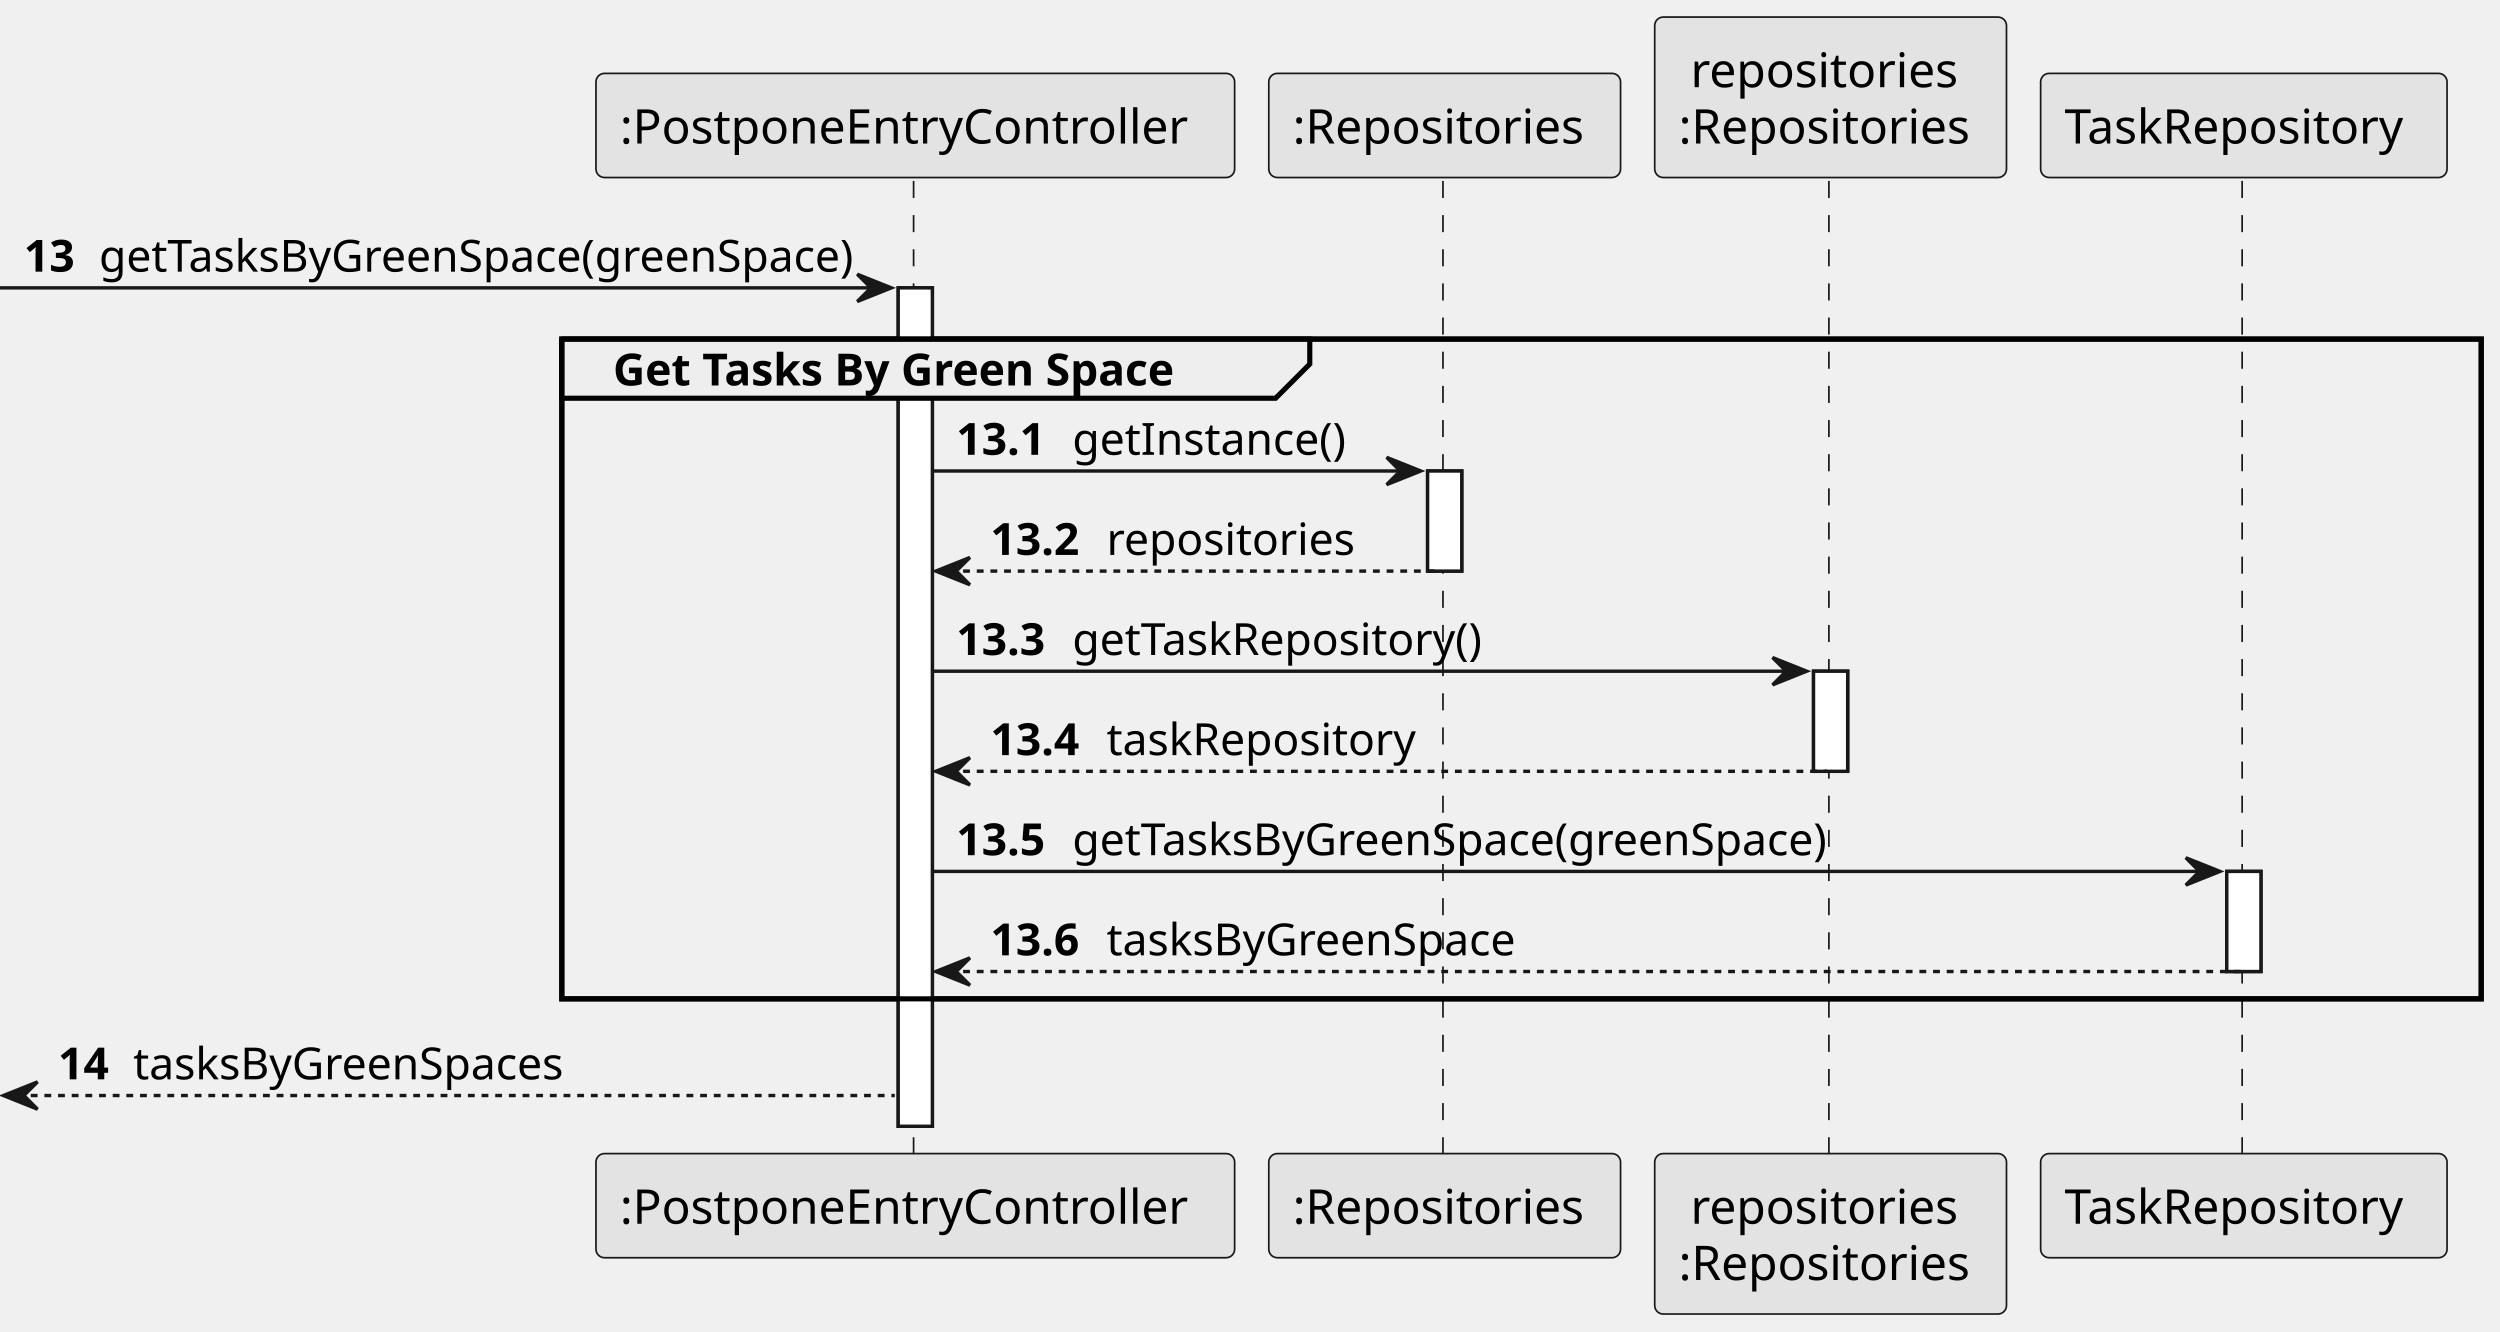
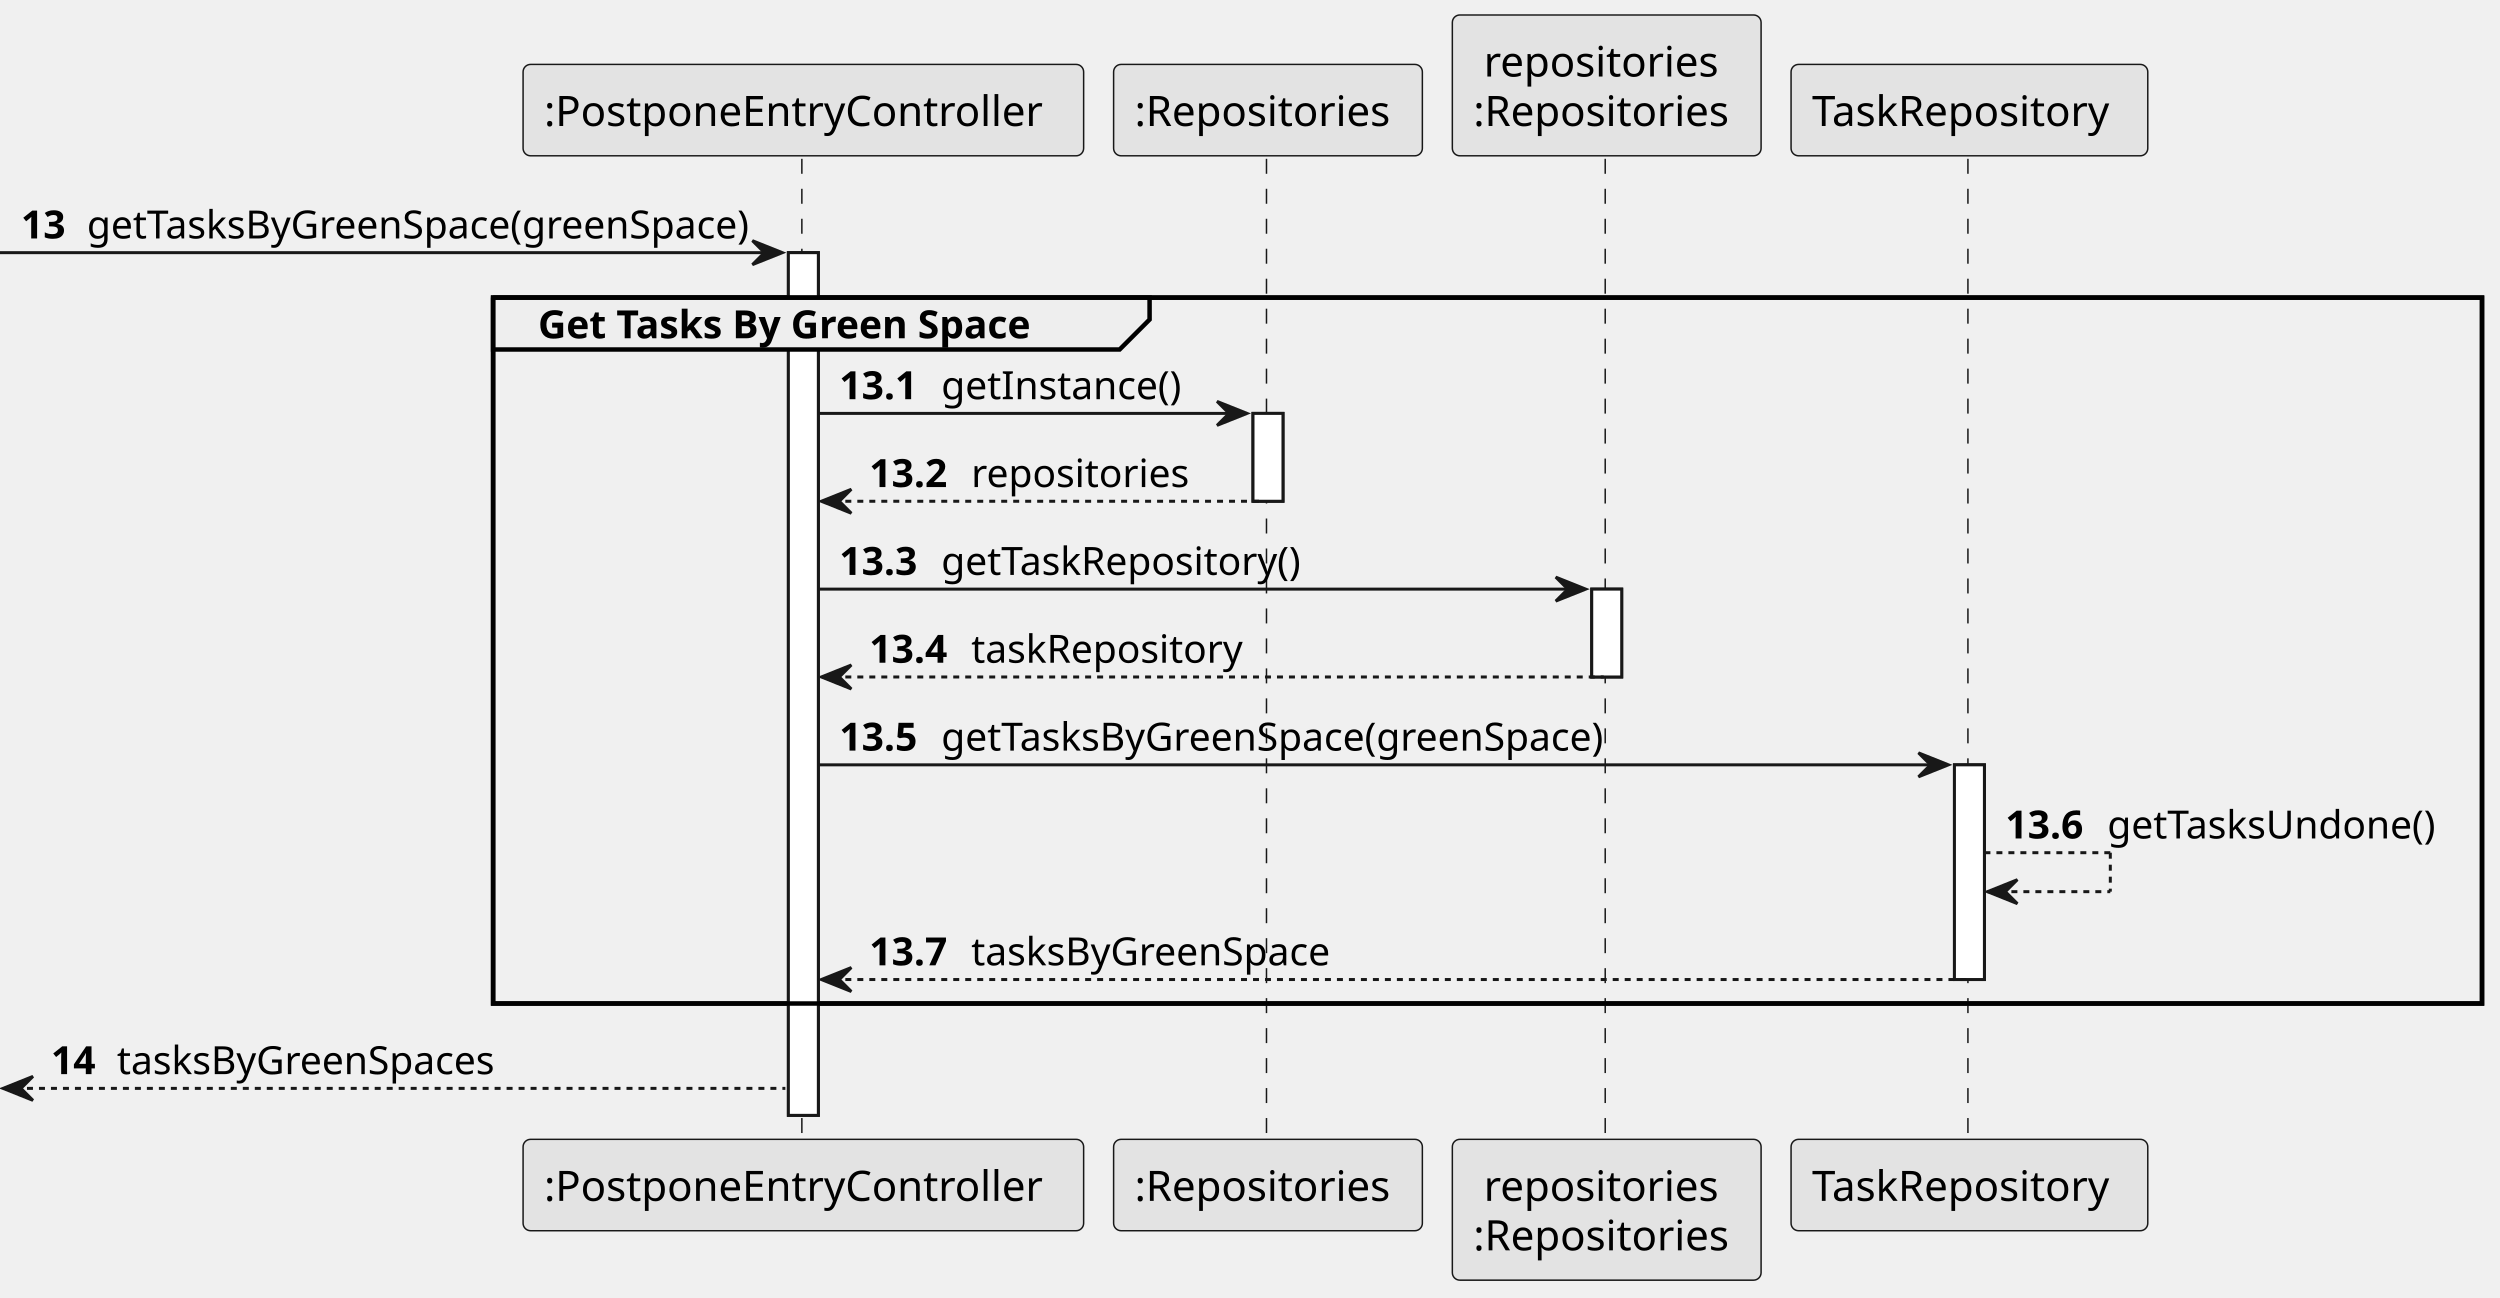
- <svg xmlns="http://www.w3.org/2000/svg" contentStyleType="text/css" height="390px" preserveAspectRatio="none" style="width:732px;height:390px;background:#FFFFFF;" version="1.1" viewBox="0 0 732 390" width="732px" zoomAndPan="magnify">
+ <svg xmlns="http://www.w3.org/2000/svg" contentStyleType="text/css" height="433px" preserveAspectRatio="none" style="width:834px;height:433px;background:#FFFFFF;" version="1.1" viewBox="0 0 834 433" width="834px" zoomAndPan="magnify">
  <defs />
  <g>
-     <rect fill="#FFFFFF" height="245.484" style="stroke:#181818;stroke-width:1.0;" width="10" x="263" y="84.287" />
+     <rect fill="#FFFFFF" height="287.795" style="stroke:#181818;stroke-width:1.0;" width="10" x="263" y="84.287" />
    <rect fill="#FFFFFF" height="29.311" style="stroke:#181818;stroke-width:1.0;" width="10" x="418" y="137.908" />
    <rect fill="#FFFFFF" height="29.311" style="stroke:#181818;stroke-width:1.0;" width="10" x="531" y="196.529" />
-     <rect fill="#FFFFFF" height="29.311" style="stroke:#181818;stroke-width:1.0;" width="10" x="652" y="255.15" />
-     <rect fill="none" height="193.174" style="stroke:#000000;stroke-width:1.5;" width="562" x="164.5" y="99.287" />
-     <line style="stroke:#181818;stroke-width:0.5;stroke-dasharray:5.0,5.0;" x1="267.5" x2="267.5" y1="52.977" y2="338.772" />
-     <line style="stroke:#181818;stroke-width:0.5;stroke-dasharray:5.0,5.0;" x1="422.5" x2="422.5" y1="52.977" y2="338.772" />
-     <line style="stroke:#181818;stroke-width:0.5;stroke-dasharray:5.0,5.0;" x1="535.5" x2="535.5" y1="52.977" y2="338.772" />
-     <line style="stroke:#181818;stroke-width:0.5;stroke-dasharray:5.0,5.0;" x1="656.5" x2="656.5" y1="52.977" y2="338.772" />
+     <rect fill="#FFFFFF" height="71.621" style="stroke:#181818;stroke-width:1.0;" width="10" x="652" y="255.15" />
+     <rect fill="none" height="235.484" style="stroke:#000000;stroke-width:1.5;" width="663.5" x="164.5" y="99.287" />
+     <line style="stroke:#181818;stroke-width:0.5;stroke-dasharray:5.0,5.0;" x1="267.5" x2="267.5" y1="52.977" y2="381.082" />
+     <line style="stroke:#181818;stroke-width:0.5;stroke-dasharray:5.0,5.0;" x1="422.5" x2="422.5" y1="52.977" y2="381.082" />
+     <line style="stroke:#181818;stroke-width:0.5;stroke-dasharray:5.0,5.0;" x1="535.5" x2="535.5" y1="52.977" y2="381.082" />
+     <line style="stroke:#181818;stroke-width:0.5;stroke-dasharray:5.0,5.0;" x1="656.5" x2="656.5" y1="52.977" y2="381.082" />
    <rect fill="#E3E3E3" height="30.488" rx="2.5" ry="2.5" style="stroke:#181818;stroke-width:0.5;" width="187" x="174.5" y="21.488" />
    <text fill="#000000" font-family="sans-serif" font-size="14" lengthAdjust="spacing" textLength="173" x="181.5" y="42.023">:PostponeEntryController</text>
-     <rect fill="#E3E3E3" height="30.488" rx="2.5" ry="2.5" style="stroke:#181818;stroke-width:0.5;" width="187" x="174.5" y="337.772" />
-     <text fill="#000000" font-family="sans-serif" font-size="14" lengthAdjust="spacing" textLength="173" x="181.5" y="358.307">:PostponeEntryController</text>
+     <rect fill="#E3E3E3" height="30.488" rx="2.5" ry="2.5" style="stroke:#181818;stroke-width:0.5;" width="187" x="174.5" y="380.082" />
+     <text fill="#000000" font-family="sans-serif" font-size="14" lengthAdjust="spacing" textLength="173" x="181.5" y="400.617">:PostponeEntryController</text>
    <rect fill="#E3E3E3" height="30.488" rx="2.5" ry="2.5" style="stroke:#181818;stroke-width:0.5;" width="103" x="371.5" y="21.488" />
    <text fill="#000000" font-family="sans-serif" font-size="14" lengthAdjust="spacing" textLength="89" x="378.5" y="42.023">:Repositories</text>
-     <rect fill="#E3E3E3" height="30.488" rx="2.5" ry="2.5" style="stroke:#181818;stroke-width:0.5;" width="103" x="371.5" y="337.772" />
-     <text fill="#000000" font-family="sans-serif" font-size="14" lengthAdjust="spacing" textLength="89" x="378.5" y="358.307">:Repositories</text>
+     <rect fill="#E3E3E3" height="30.488" rx="2.5" ry="2.5" style="stroke:#181818;stroke-width:0.5;" width="103" x="371.5" y="380.082" />
+     <text fill="#000000" font-family="sans-serif" font-size="14" lengthAdjust="spacing" textLength="89" x="378.5" y="400.617">:Repositories</text>
    <rect fill="#E3E3E3" height="46.977" rx="2.5" ry="2.5" style="stroke:#181818;stroke-width:0.5;" width="103" x="484.5" y="5" />
    <text fill="#000000" font-family="sans-serif" font-size="14" lengthAdjust="spacing" textLength="82" x="495" y="25.535">repositories</text>
    <text fill="#000000" font-family="sans-serif" font-size="14" lengthAdjust="spacing" textLength="89" x="491.5" y="42.023">:Repositories</text>
-     <rect fill="#E3E3E3" height="46.977" rx="2.5" ry="2.5" style="stroke:#181818;stroke-width:0.5;" width="103" x="484.5" y="337.772" />
-     <text fill="#000000" font-family="sans-serif" font-size="14" lengthAdjust="spacing" textLength="82" x="495" y="358.307">repositories</text>
-     <text fill="#000000" font-family="sans-serif" font-size="14" lengthAdjust="spacing" textLength="89" x="491.5" y="374.795">:Repositories</text>
+     <rect fill="#E3E3E3" height="46.977" rx="2.5" ry="2.5" style="stroke:#181818;stroke-width:0.5;" width="103" x="484.5" y="380.082" />
+     <text fill="#000000" font-family="sans-serif" font-size="14" lengthAdjust="spacing" textLength="82" x="495" y="400.617">repositories</text>
+     <text fill="#000000" font-family="sans-serif" font-size="14" lengthAdjust="spacing" textLength="89" x="491.5" y="417.106">:Repositories</text>
    <rect fill="#E3E3E3" height="30.488" rx="2.5" ry="2.5" style="stroke:#181818;stroke-width:0.5;" width="119" x="597.5" y="21.488" />
    <text fill="#000000" font-family="sans-serif" font-size="14" lengthAdjust="spacing" textLength="105" x="604.5" y="42.023">TaskRepository</text>
-     <rect fill="#E3E3E3" height="30.488" rx="2.5" ry="2.5" style="stroke:#181818;stroke-width:0.5;" width="119" x="597.5" y="337.772" />
-     <text fill="#000000" font-family="sans-serif" font-size="14" lengthAdjust="spacing" textLength="105" x="604.5" y="358.307">TaskRepository</text>
-     <rect fill="#FFFFFF" height="245.484" style="stroke:#181818;stroke-width:1.0;" width="10" x="263" y="84.287" />
+     <rect fill="#E3E3E3" height="30.488" rx="2.5" ry="2.5" style="stroke:#181818;stroke-width:0.5;" width="119" x="597.5" y="380.082" />
+     <text fill="#000000" font-family="sans-serif" font-size="14" lengthAdjust="spacing" textLength="105" x="604.5" y="400.617">TaskRepository</text>
+     <rect fill="#FFFFFF" height="287.795" style="stroke:#181818;stroke-width:1.0;" width="10" x="263" y="84.287" />
    <rect fill="#FFFFFF" height="29.311" style="stroke:#181818;stroke-width:1.0;" width="10" x="418" y="137.908" />
    <rect fill="#FFFFFF" height="29.311" style="stroke:#181818;stroke-width:1.0;" width="10" x="531" y="196.529" />
-     <rect fill="#FFFFFF" height="29.311" style="stroke:#181818;stroke-width:1.0;" width="10" x="652" y="255.15" />
+     <rect fill="#FFFFFF" height="71.621" style="stroke:#181818;stroke-width:1.0;" width="10" x="652" y="255.15" />
    <polygon fill="#181818" points="251,80.287,261,84.287,251,88.287,255,84.287" style="stroke:#181818;stroke-width:1.0;" />
    <line style="stroke:#181818;stroke-width:1.0;" x1="0" x2="257" y1="84.287" y2="84.287" />
    <text fill="#000000" font-family="sans-serif" font-size="13" font-weight="bold" lengthAdjust="spacing" textLength="18" x="7" y="79.545">13</text>
    <text fill="#000000" font-family="sans-serif" font-size="13" lengthAdjust="spacing" textLength="222" x="29" y="79.545">getTasksByGreenSpace(greenSpace)</text>
    <path d="M164.5,99.287 L383.5,99.287 L383.5,106.598 L373.5,116.598 L164.5,116.598 L164.5,99.287 " fill="#EEEEEE" style="stroke:#000000;stroke-width:1.5;" />
-     <rect fill="none" height="193.174" style="stroke:#000000;stroke-width:1.5;" width="562" x="164.5" y="99.287" />
+     <rect fill="none" height="235.484" style="stroke:#000000;stroke-width:1.5;" width="663.5" x="164.5" y="99.287" />
    <text fill="#000000" font-family="sans-serif" font-size="13" font-weight="bold" lengthAdjust="spacing" textLength="174" x="179.5" y="112.856">Get Tasks By Green Space</text>
    <polygon fill="#181818" points="406,133.908,416,137.908,406,141.908,410,137.908" style="stroke:#181818;stroke-width:1.0;" />
    <line style="stroke:#181818;stroke-width:1.0;" x1="273" x2="412" y1="137.908" y2="137.908" />
    <text fill="#000000" font-family="sans-serif" font-size="13" font-weight="bold" lengthAdjust="spacing" textLength="30" x="280" y="133.166">13.1</text>
    <text fill="#000000" font-family="sans-serif" font-size="13" lengthAdjust="spacing" textLength="81" x="314" y="133.166">getInstance()</text>
    <polygon fill="#181818" points="284,163.219,274,167.219,284,171.219,280,167.219" style="stroke:#181818;stroke-width:1.0;" />
    <line style="stroke:#181818;stroke-width:1.0;stroke-dasharray:2.0,2.0;" x1="278" x2="422" y1="167.219" y2="167.219" />
    <text fill="#000000" font-family="sans-serif" font-size="13" font-weight="bold" lengthAdjust="spacing" textLength="30" x="290" y="162.477">13.2</text>
    <text fill="#000000" font-family="sans-serif" font-size="13" lengthAdjust="spacing" textLength="75" x="324" y="162.477">repositories</text>
    <polygon fill="#181818" points="519,192.529,529,196.529,519,200.529,523,196.529" style="stroke:#181818;stroke-width:1.0;" />
    <line style="stroke:#181818;stroke-width:1.0;" x1="273" x2="525" y1="196.529" y2="196.529" />
    <text fill="#000000" font-family="sans-serif" font-size="13" font-weight="bold" lengthAdjust="spacing" textLength="30" x="280" y="191.787">13.3</text>
    <text fill="#000000" font-family="sans-serif" font-size="13" lengthAdjust="spacing" textLength="125" x="314" y="191.787">getTaskRepository()</text>
    <polygon fill="#181818" points="284,221.84,274,225.84,284,229.84,280,225.84" style="stroke:#181818;stroke-width:1.0;" />
    <line style="stroke:#181818;stroke-width:1.0;stroke-dasharray:2.0,2.0;" x1="278" x2="535" y1="225.84" y2="225.84" />
    <text fill="#000000" font-family="sans-serif" font-size="13" font-weight="bold" lengthAdjust="spacing" textLength="30" x="290" y="221.098">13.4</text>
    <text fill="#000000" font-family="sans-serif" font-size="13" lengthAdjust="spacing" textLength="94" x="324" y="221.098">taskRepository</text>
    <polygon fill="#181818" points="640,251.15,650,255.15,640,259.15,644,255.15" style="stroke:#181818;stroke-width:1.0;" />
    <line style="stroke:#181818;stroke-width:1.0;" x1="273" x2="646" y1="255.15" y2="255.15" />
    <text fill="#000000" font-family="sans-serif" font-size="13" font-weight="bold" lengthAdjust="spacing" textLength="30" x="280" y="250.408">13.5</text>
    <text fill="#000000" font-family="sans-serif" font-size="13" lengthAdjust="spacing" textLength="222" x="314" y="250.408">getTasksByGreenSpace(greenSpace)</text>
-     <polygon fill="#181818" points="284,280.461,274,284.461,284,288.461,280,284.461" style="stroke:#181818;stroke-width:1.0;" />
-     <line style="stroke:#181818;stroke-width:1.0;stroke-dasharray:2.0,2.0;" x1="278" x2="656" y1="284.461" y2="284.461" />
-     <text fill="#000000" font-family="sans-serif" font-size="13" font-weight="bold" lengthAdjust="spacing" textLength="30" x="290" y="279.719">13.6</text>
-     <text fill="#000000" font-family="sans-serif" font-size="13" lengthAdjust="spacing" textLength="120" x="324" y="279.719">tasksByGreenSpace</text>
-     <polygon fill="#181818" points="11,316.772,1,320.772,11,324.772,7,320.772" style="stroke:#181818;stroke-width:1.0;" />
-     <line style="stroke:#181818;stroke-width:1.0;stroke-dasharray:2.0,2.0;" x1="5" x2="262" y1="320.772" y2="320.772" />
-     <text fill="#000000" font-family="sans-serif" font-size="13" font-weight="bold" lengthAdjust="spacing" textLength="18" x="17" y="316.029">14</text>
-     <text fill="#000000" font-family="sans-serif" font-size="13" lengthAdjust="spacing" textLength="127" x="39" y="316.029">tasksByGreenSpaces</text>
+     <line style="stroke:#181818;stroke-width:1.0;stroke-dasharray:2.0,2.0;" x1="662" x2="704" y1="284.461" y2="284.461" />
+     <line style="stroke:#181818;stroke-width:1.0;stroke-dasharray:2.0,2.0;" x1="704" x2="704" y1="284.461" y2="297.461" />
+     <line style="stroke:#181818;stroke-width:1.0;stroke-dasharray:2.0,2.0;" x1="663" x2="704" y1="297.461" y2="297.461" />
+     <polygon fill="#181818" points="673,293.461,663,297.461,673,301.461,669,297.461" style="stroke:#181818;stroke-width:1.0;" />
+     <text fill="#000000" font-family="sans-serif" font-size="13" font-weight="bold" lengthAdjust="spacing" textLength="30" x="669" y="279.719">13.6</text>
+     <text fill="#000000" font-family="sans-serif" font-size="13" lengthAdjust="spacing" textLength="113" x="703" y="279.719">getTasksUndone()</text>
+     <polygon fill="#181818" points="284,322.772,274,326.772,284,330.772,280,326.772" style="stroke:#181818;stroke-width:1.0;" />
+     <line style="stroke:#181818;stroke-width:1.0;stroke-dasharray:2.0,2.0;" x1="278" x2="656" y1="326.772" y2="326.772" />
+     <text fill="#000000" font-family="sans-serif" font-size="13" font-weight="bold" lengthAdjust="spacing" textLength="30" x="290" y="322.029">13.7</text>
+     <text fill="#000000" font-family="sans-serif" font-size="13" lengthAdjust="spacing" textLength="120" x="324" y="322.029">tasksByGreenSpace</text>
+     <polygon fill="#181818" points="11,359.082,1,363.082,11,367.082,7,363.082" style="stroke:#181818;stroke-width:1.0;" />
+     <line style="stroke:#181818;stroke-width:1.0;stroke-dasharray:2.0,2.0;" x1="5" x2="262" y1="363.082" y2="363.082" />
+     <text fill="#000000" font-family="sans-serif" font-size="13" font-weight="bold" lengthAdjust="spacing" textLength="18" x="17" y="358.34">14</text>
+     <text fill="#000000" font-family="sans-serif" font-size="13" lengthAdjust="spacing" textLength="127" x="39" y="358.34">tasksByGreenSpaces</text>
  </g>
</svg>
